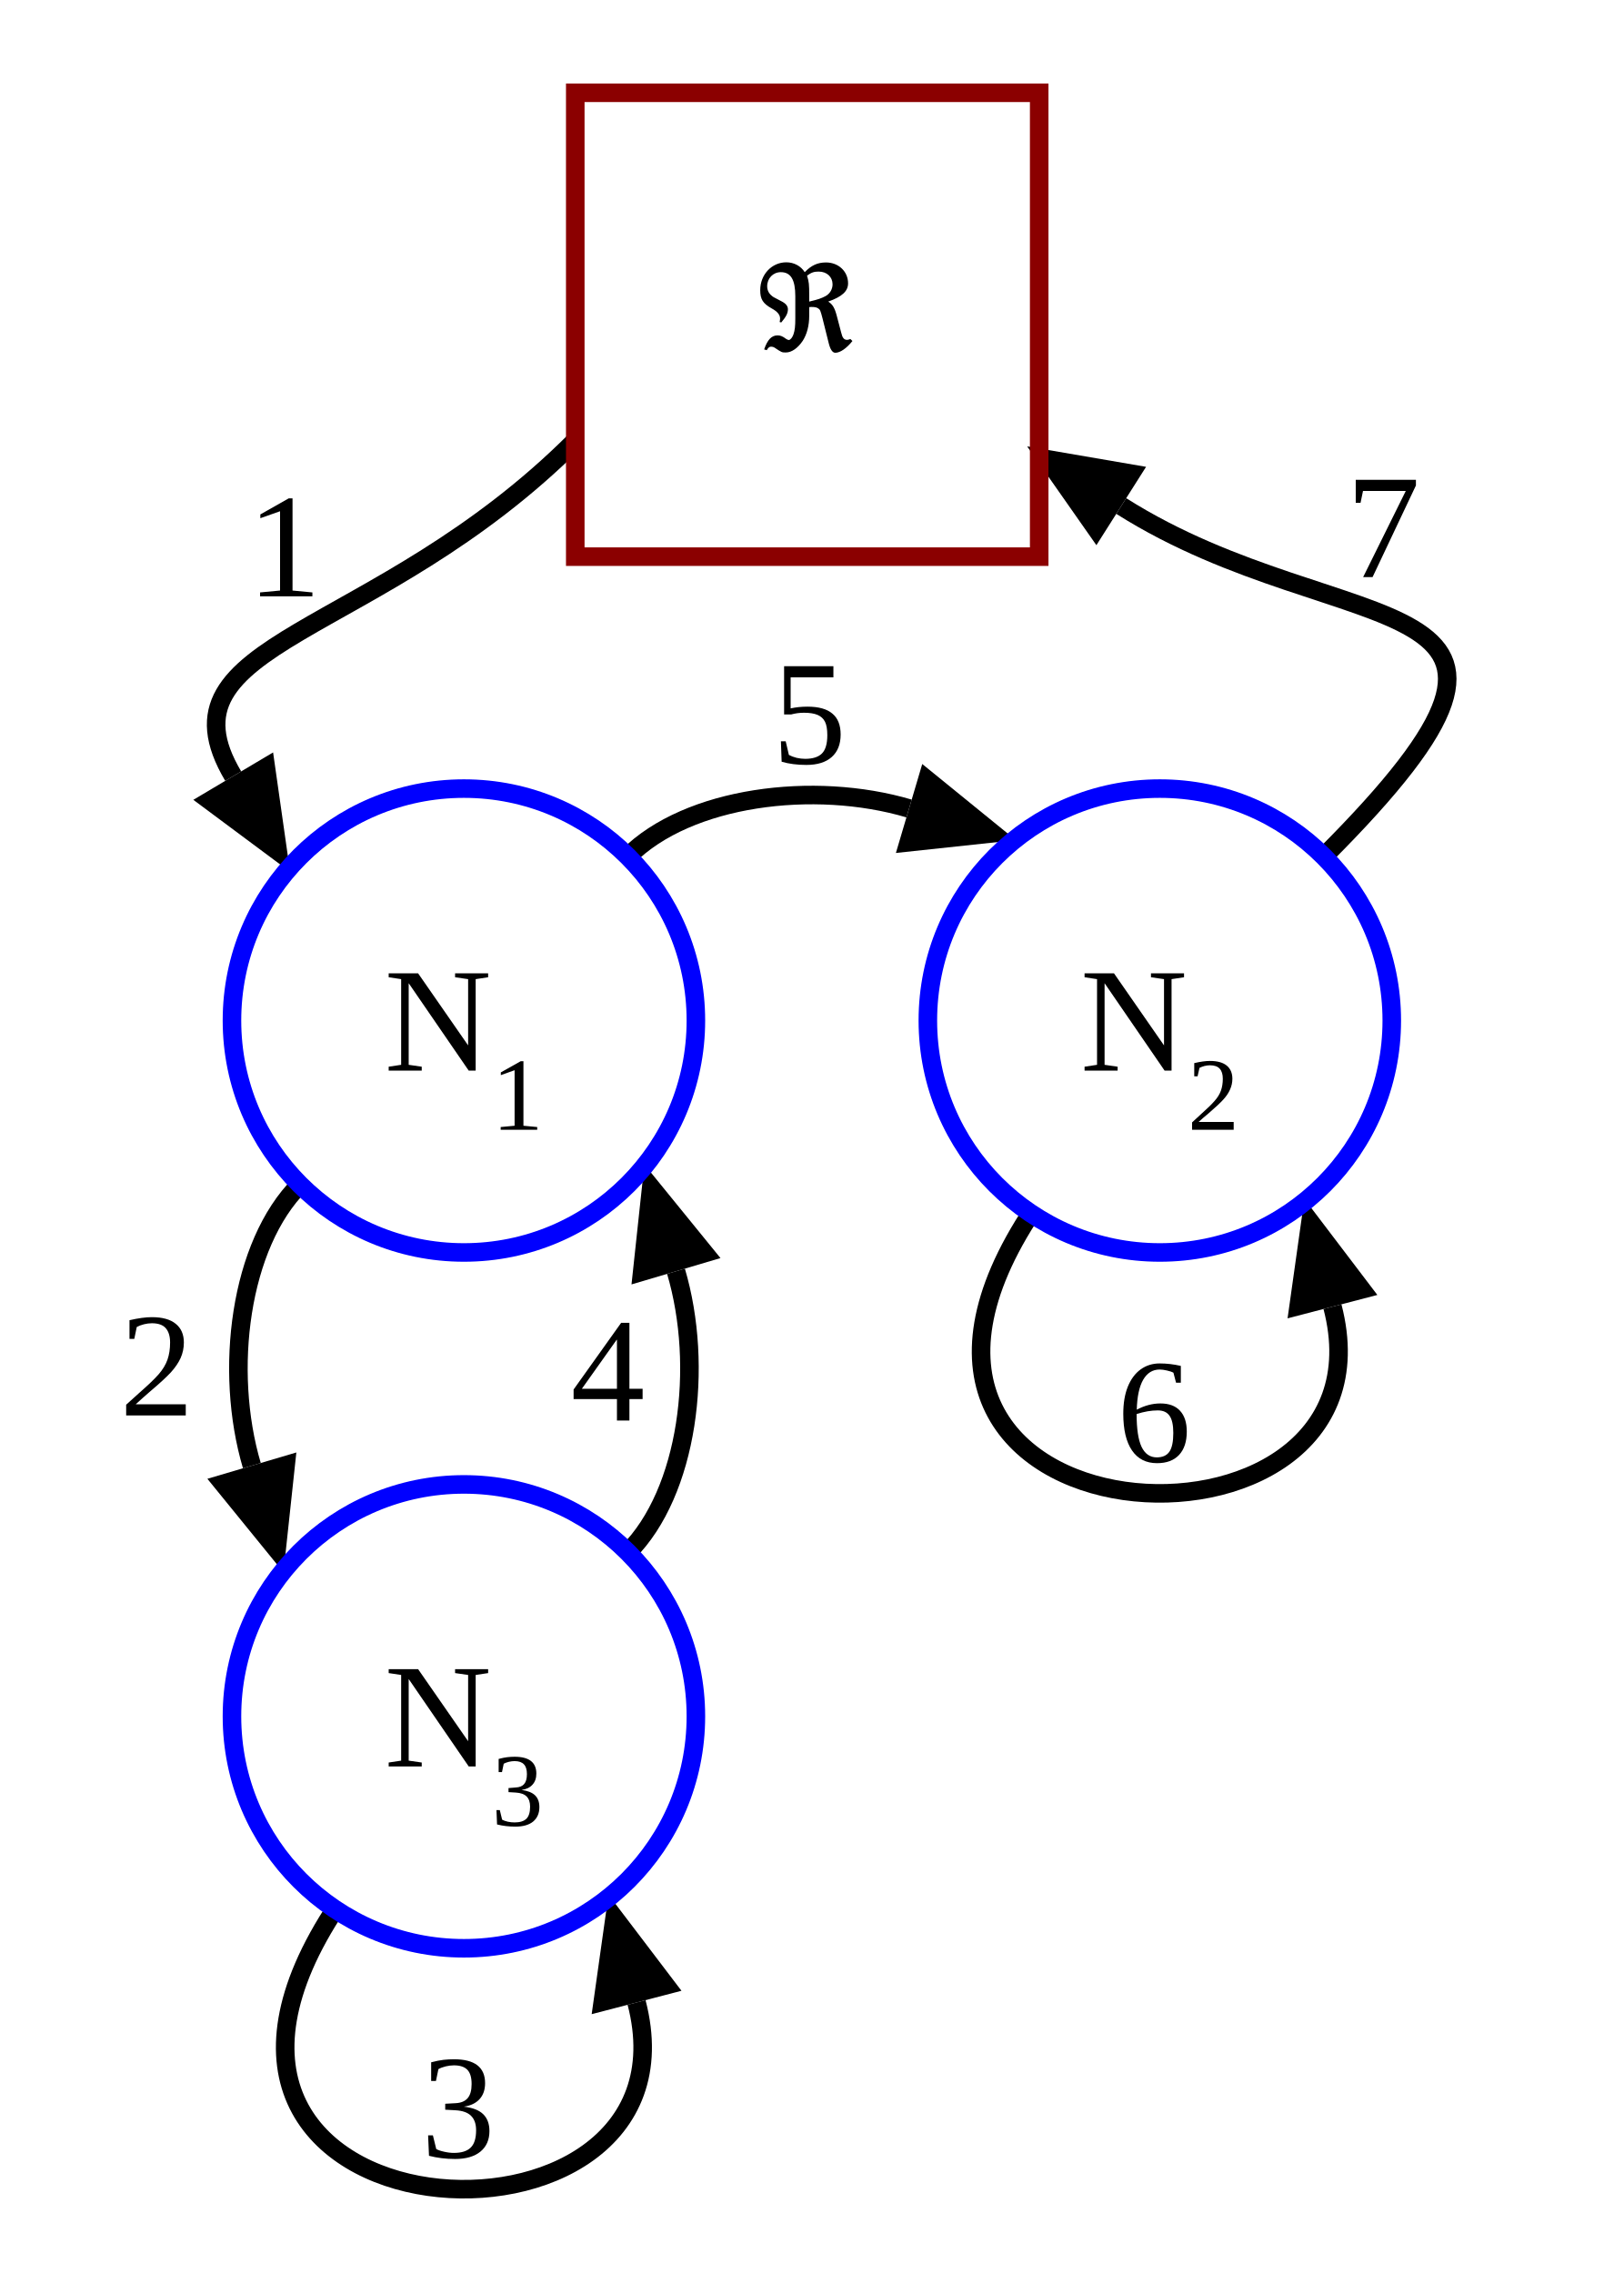
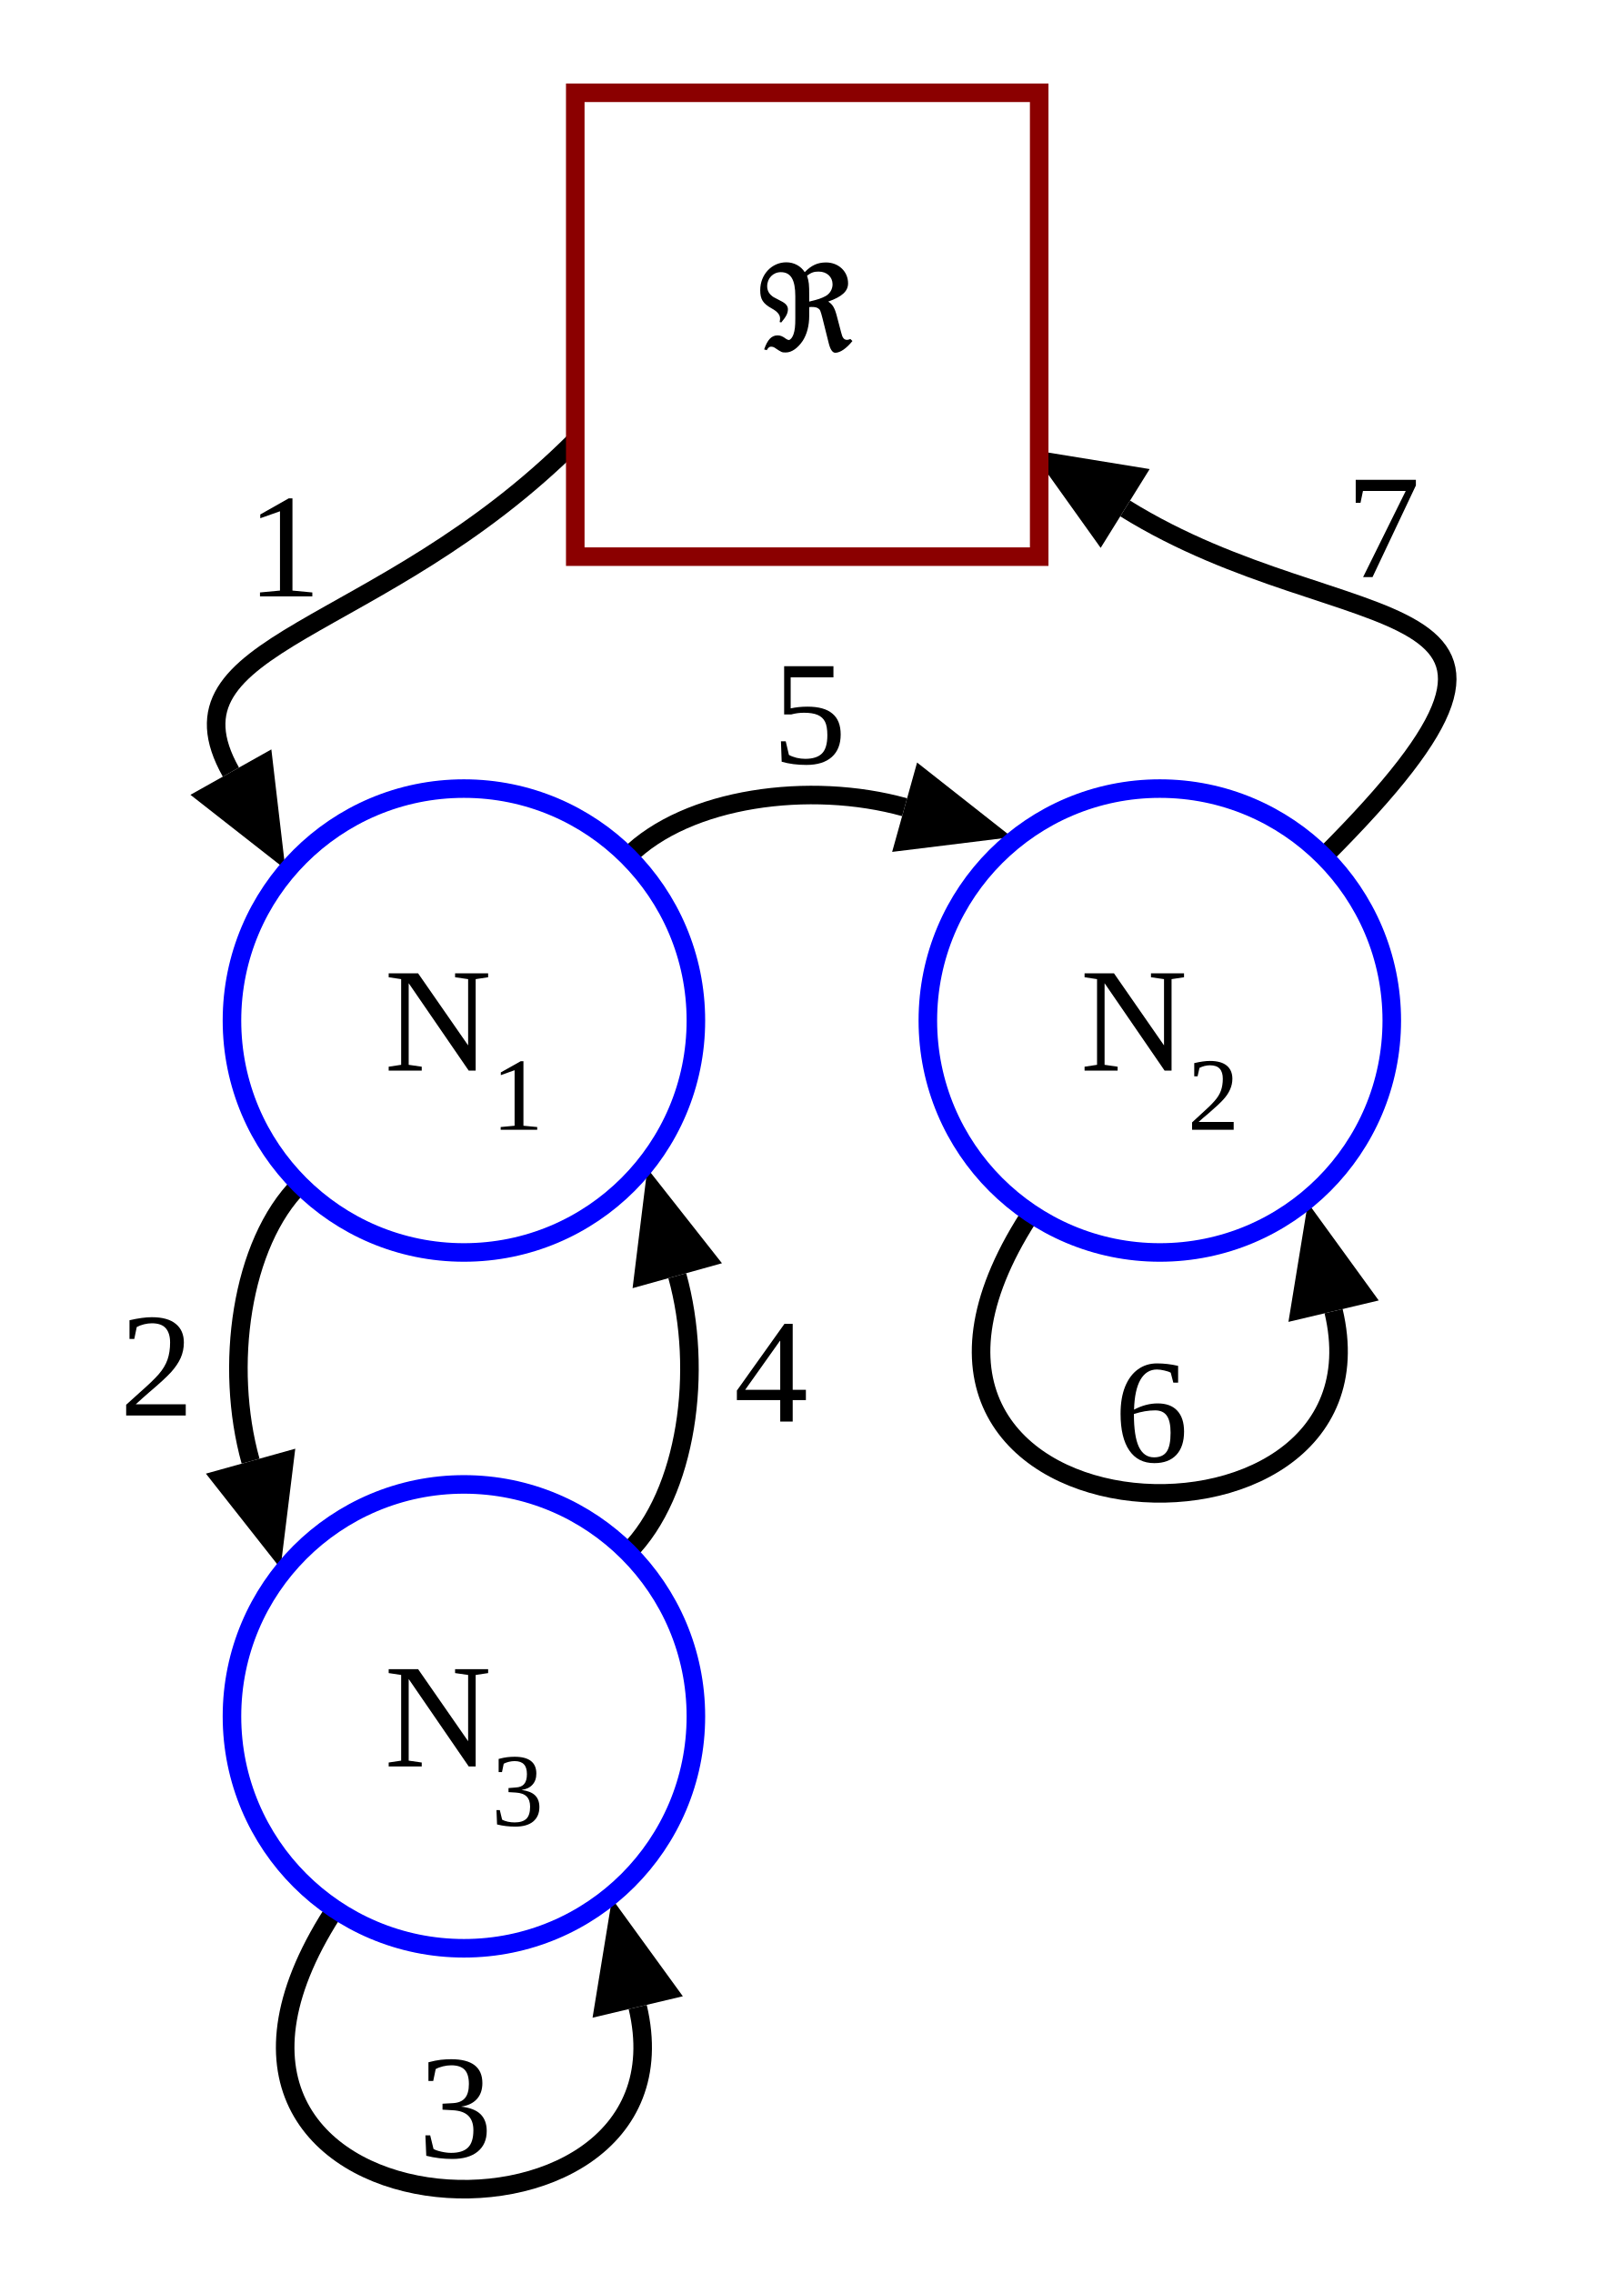
<svg xmlns="http://www.w3.org/2000/svg" width="175" height="245">
-   <defs>
-     <marker id="arrowhead" markerWidth="12" markerHeight="10" orient="auto-start-reverse" refY="5" markerUnits="userSpaceOnUse">
-       <polygon points="0 0, 12 5, 0 10" fill="black" stroke="none" />
-     </marker>
-   </defs>
-   <path d="M 62 47.5 C40.542 68.958 16.381 68.926 25.135 83.656" fill="none" stroke="black" stroke-width="2" marker-end="url(#arrowhead)" />
-   <path d="M 32.322 127.678 C25.835 134.165 24.109 147.725 27.145 157.976" fill="none" stroke="black" stroke-width="2" marker-end="url(#arrowhead)" />
-   <path d="M 36.378 205.387 C11.704 242.315 76.413 245.799 68.607 215.84" fill="none" stroke="black" stroke-width="2" marker-end="url(#arrowhead)" />
-   <path d="M 67.678 167.322 C74.165 160.835 75.891 147.275 72.855 137.024" fill="none" stroke="black" stroke-width="2" marker-end="url(#arrowhead)" />
-   <path d="M 67.678 92.322 C74.165 85.835 87.725 84.109 97.976 87.145" fill="none" stroke="black" stroke-width="2" marker-end="url(#arrowhead)" />
-   <path d="M 111.378 130.387 C86.704 167.315 151.413 170.799 143.607 140.84" fill="none" stroke="black" stroke-width="2" marker-end="url(#arrowhead)" />
-   <path d="M 142.678 92.322 C173.125 61.875 145.024 69.87 120.842 54.541" fill="none" stroke="black" stroke-width="2" marker-end="url(#arrowhead)" />
-   <text font-size="16" text-anchor="middle" x="30.62" y="58.877" dominant-baseline="central" fill="black">
+   <path d="M 62 47.5 C40.755 68.745 16.859 68.924 24.885 83.223" fill="none" stroke="black" stroke-width="2" />
+   <polygon points="29.245 80.776, 30.758 93.688, 20.524 85.67" fill="black" stroke="none" />
+   <path d="M 32.322 127.678 C25.936 134.064 24.164 147.305 27.007 157.495" fill="none" stroke="black" stroke-width="2" />
+   <polygon points="31.823 156.152, 30.232 169.054, 22.191 158.839" fill="black" stroke="none" />
+   <path d="M 36.378 205.387 C11.838 242.114 75.711 245.76 68.728 216.327" fill="none" stroke="black" stroke-width="2" />
+   <polygon points="63.863 217.481, 65.958 204.651, 73.593 215.172" fill="black" stroke="none" />
+   <path d="M 67.678 167.322 C74.064 160.936 75.836 147.695 72.993 137.505" fill="none" stroke="black" stroke-width="2" />
+   <polygon points="68.177 138.848, 69.768 125.946, 77.809 136.161" fill="black" stroke="none" />
+   <path d="M 67.678 92.322 C74.064 85.936 87.305 84.164 97.495 87.007" fill="none" stroke="black" stroke-width="2" />
+   <polygon points="98.839 82.191, 109.054 90.232, 96.152 91.823" fill="black" stroke="none" />
+   <path d="M 111.378 130.387 C86.838 167.114 150.711 170.76 143.728 141.327" fill="none" stroke="black" stroke-width="2" />
+   <polygon points="138.863 142.481, 140.958 129.651, 148.593 140.172" fill="black" stroke="none" />
+   <path d="M 142.678 92.322 C172.947 62.053 145.35 69.778 121.265 54.807" fill="none" stroke="black" stroke-width="2" />
+   <polygon points="118.625 59.053, 111.074 48.472, 123.905 50.56" fill="black" stroke="none" />
+   <text font-size="16" text-anchor="middle" x="30.613" y="58.881" dominant-baseline="central" fill="black">
1<tspan dy="8" font-size=".7em" />
  </text>
-   <text font-size="16" text-anchor="middle" x="16.894" y="147.168" dominant-baseline="central" fill="black">
+   <text font-size="16" text-anchor="middle" x="16.894" y="147.17" dominant-baseline="central" fill="black">
2<tspan dy="8" font-size=".7em" />
  </text>
-   <text font-size="16" text-anchor="middle" x="49.374" y="227.158" dominant-baseline="central" fill="black">
+   <text font-size="16" text-anchor="middle" x="49.083" y="227.153" dominant-baseline="central" fill="black">
3<tspan dy="8" font-size=".7em" />
  </text>
-   <text font-size="16" text-anchor="middle" x="65.506" y="147.713" dominant-baseline="central" fill="black">
+   <text font-size="16" text-anchor="middle" x="83.106" y="147.83" dominant-baseline="central" fill="black">
4<tspan dy="8" font-size=".7em" />
  </text>
-   <text font-size="16" text-anchor="middle" x="87.228" y="76.894" dominant-baseline="central" fill="black">
+   <text font-size="16" text-anchor="middle" x="87.229" y="76.894" dominant-baseline="central" fill="black">
5<tspan dy="8" font-size=".7em" />
  </text>
-   <text font-size="16" text-anchor="middle" x="124.374" y="152.158" dominant-baseline="central" fill="black">
+   <text font-size="16" text-anchor="middle" x="124.083" y="152.153" dominant-baseline="central" fill="black">
6<tspan dy="8" font-size=".7em" />
  </text>
-   <text font-size="16" text-anchor="middle" x="149.054" y="56.806" dominant-baseline="central" fill="black">
+   <text font-size="16" text-anchor="middle" x="149.051" y="56.805" dominant-baseline="central" fill="black">
7<tspan dy="8" font-size=".7em" />
  </text>
  <rect x="62" y="10" fill="none" width="50" height="50" stroke="darkred" stroke-width="2" />
  <circle cx="50" r="25" stroke="blue" stroke-width="2" cy="110" fill="none" />
  <circle cx="50" r="25" stroke="blue" stroke-width="2" cy="185" fill="none" />
  <circle cx="125" r="25" stroke="blue" stroke-width="2" cy="110" fill="none" />
  <text font-size="16" text-anchor="middle" x="87" y="35" dominant-baseline="central" fill="">
ℜ<tspan dy="8" font-size=".7em" />
  </text>
  <text font-size="16" text-anchor="middle" x="50" y="110" dominant-baseline="central" fill="">
N<tspan dy="8" font-size=".7em">1</tspan>
  </text>
  <text font-size="16" text-anchor="middle" x="50" y="185" dominant-baseline="central" fill="">
N<tspan dy="8" font-size=".7em">3</tspan>
  </text>
  <text font-size="16" text-anchor="middle" x="125" y="110" dominant-baseline="central" fill="">
N<tspan dy="8" font-size=".7em">2</tspan>
  </text>
</svg>
